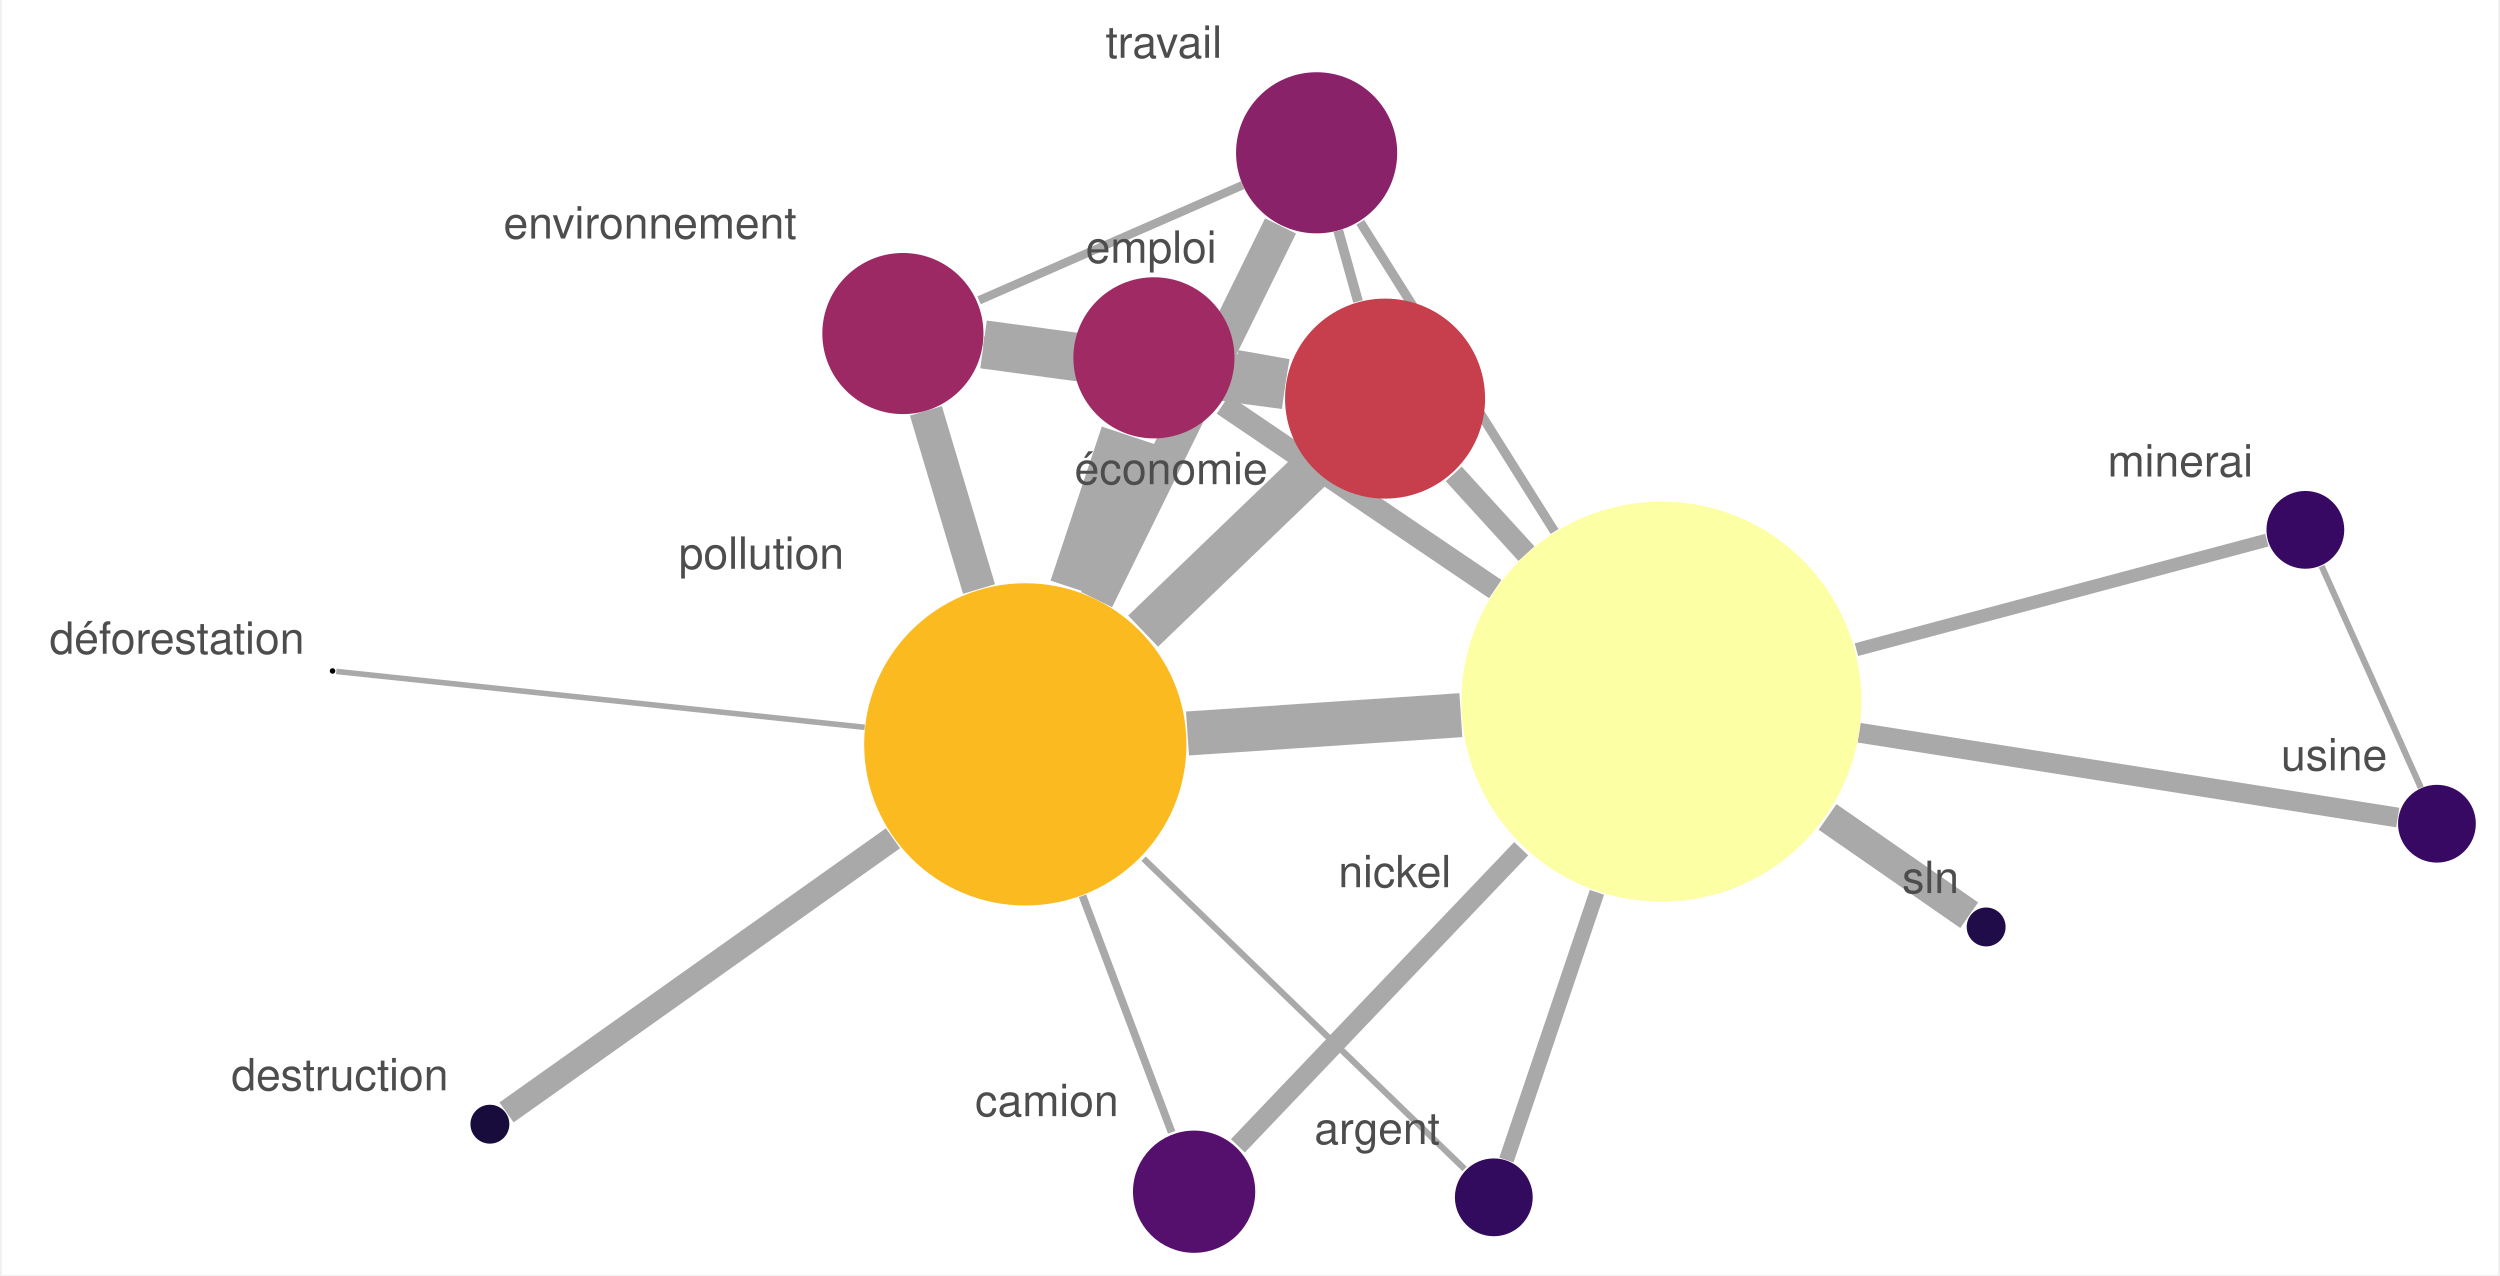
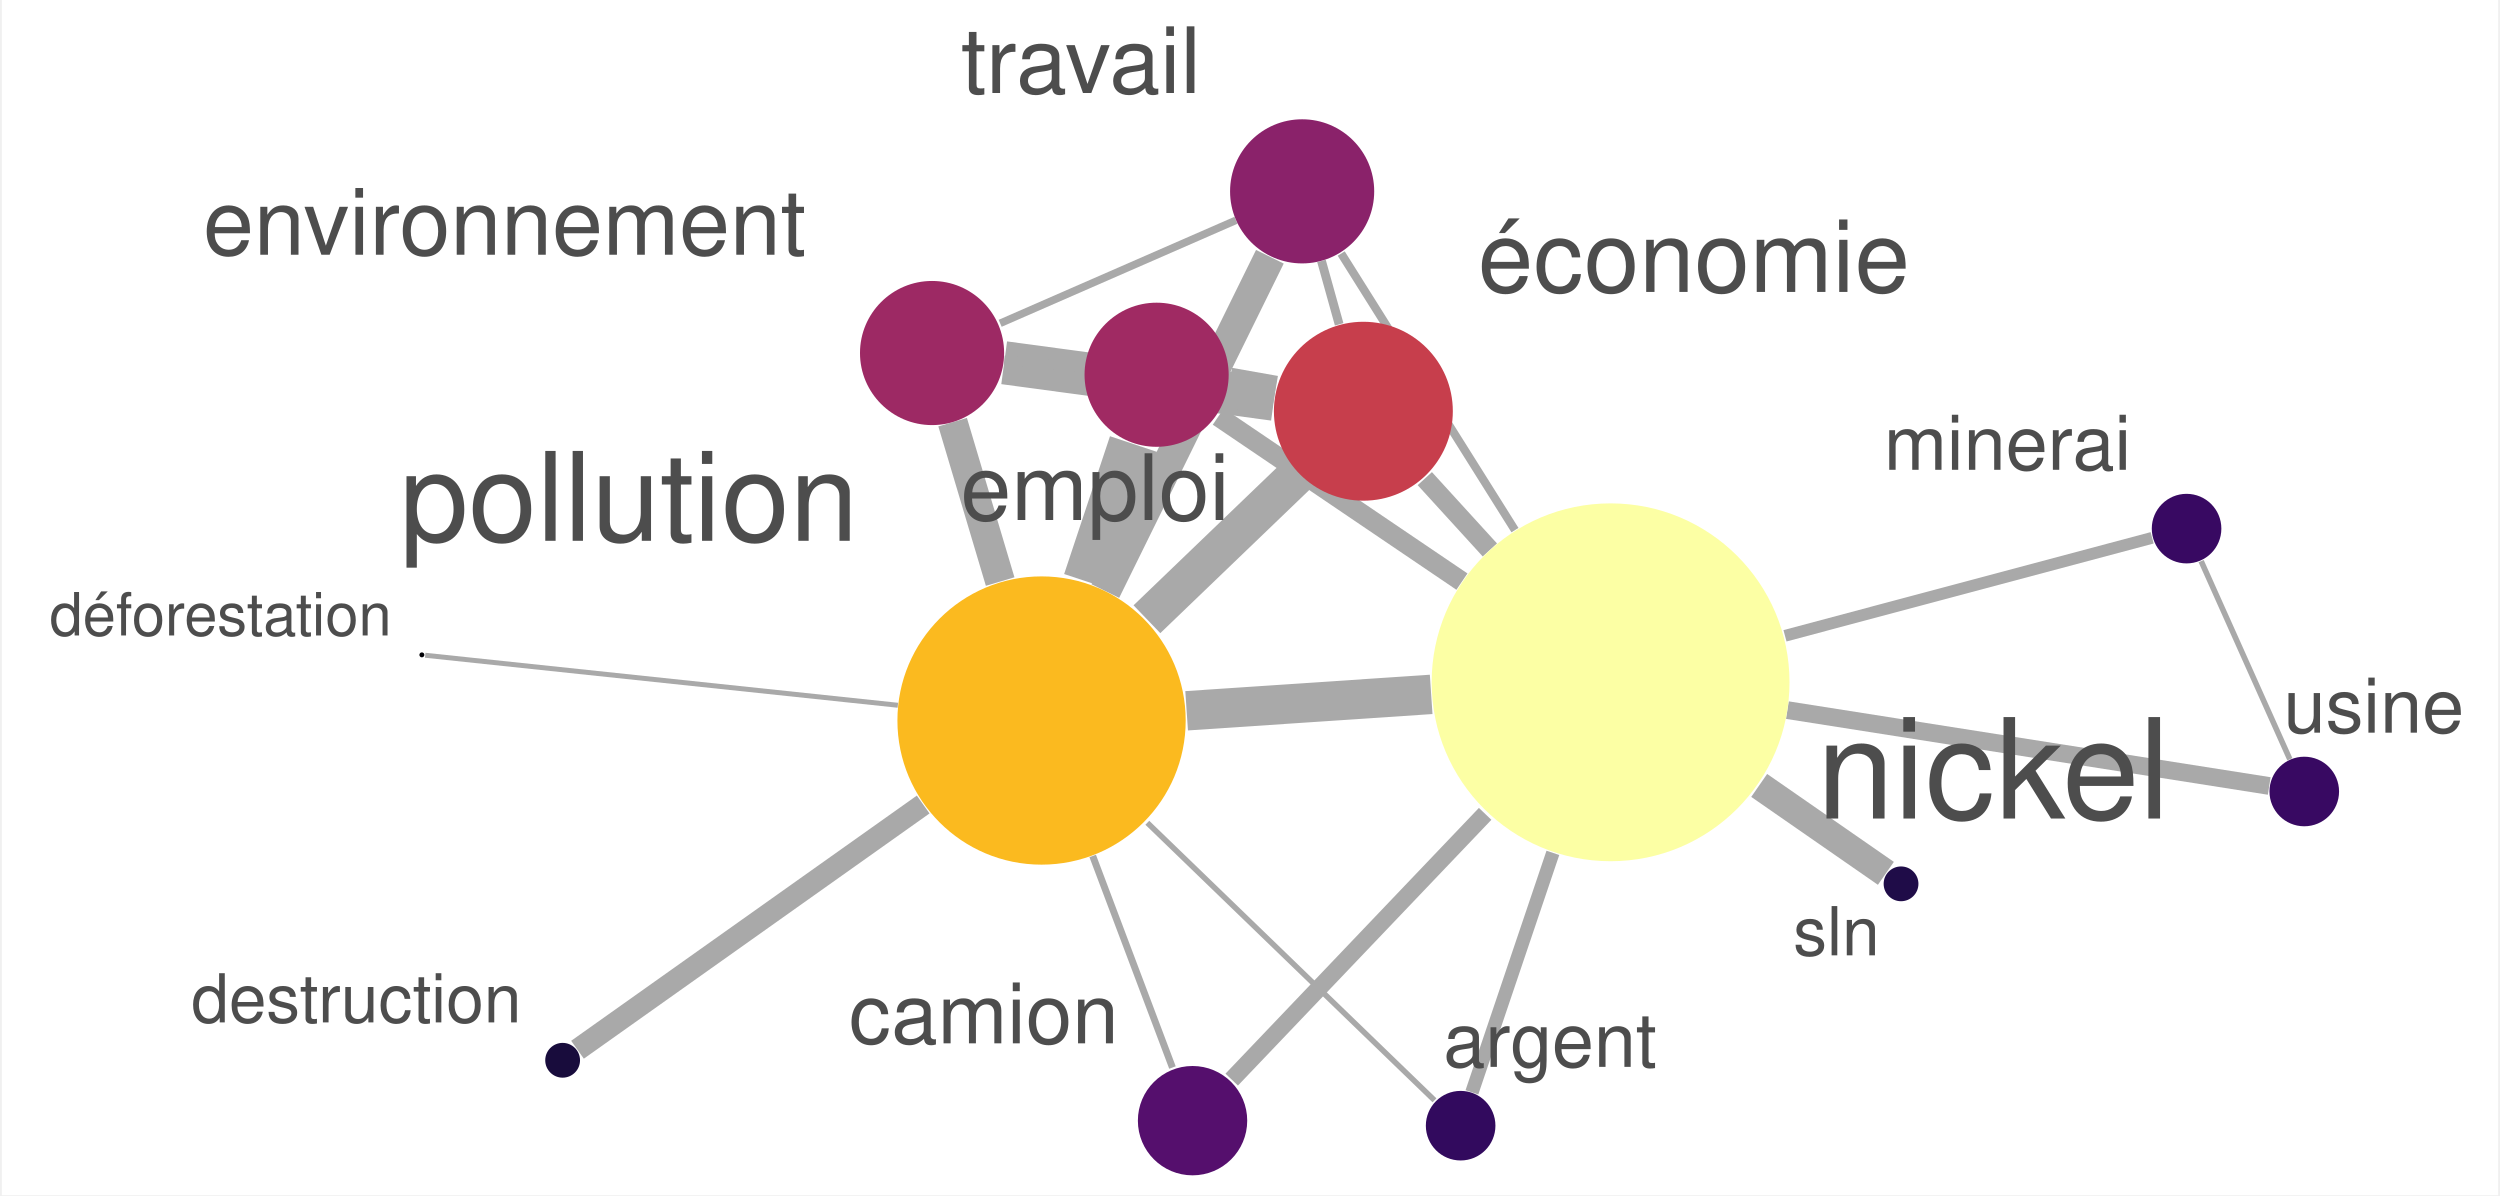
- <svg xmlns="http://www.w3.org/2000/svg" width="449pt" height="229pt" viewBox="0.00 0.00 449.24 229.48">
-   <g id="graph0" class="graph" transform="scale(1 1) rotate(0) translate(4 225.48)">
-     <polygon fill="white" stroke="transparent" points="-4,4 -4,-225.48 445.24,-225.48 445.24,4 -4,4" />
+ <svg xmlns="http://www.w3.org/2000/svg" width="502pt" height="240pt" viewBox="0.00 0.00 502.24 240.48">
+   <g id="graph0" class="graph" transform="scale(1 1) rotate(0) translate(4 236.48)">
+     <polygon fill="white" stroke="transparent" points="-4,4 -4,-236.48 498.24,-236.48 498.24,4 -4,4" />
    <g id="edge1" class="edge">
-       <path fill="none" stroke="darkgrey" stroke-width="6.21" d="M193.01,-117.56C203.5,-138.86 217.89,-168.1 226.12,-184.82" />
+       <path fill="none" stroke="darkgrey" stroke-width="6.21" d="M218.01,-117.56C228.5,-138.86 242.89,-168.1 251.12,-184.82" />
    </g>
    <g id="edge2" class="edge">
-       <path fill="none" stroke="darkgrey" stroke-width="4.41" d="M156.36,-74.61C132.28,-57.53 97.19,-32.63 86.81,-25.27" />
+       <path fill="none" stroke="darkgrey" stroke-width="4.41" d="M181.36,-74.61C157.28,-57.53 122.19,-32.63 111.81,-25.27" />
    </g>
    <g id="edge3" class="edge">
-       <path fill="none" stroke="darkgrey" stroke-width="1.12" d="M201.46,-70.94C220.78,-52.26 247.93,-26.02 259.24,-15.09" />
+       <path fill="none" stroke="darkgrey" stroke-width="1.12" d="M226.46,-70.94C245.78,-52.26 272.93,-26.02 284.24,-15.09" />
    </g>
    <g id="edge4" class="edge">
-       <path fill="none" stroke="darkgrey" stroke-width="7.93" d="M209.37,-93.47C224.34,-94.48 242.72,-95.71 258.57,-96.77" />
+       <path fill="none" stroke="darkgrey" stroke-width="7.93" d="M234.37,-93.47C249.34,-94.48 267.72,-95.71 283.57,-96.77" />
    </g>
    <g id="edge5" class="edge">
-       <path fill="none" stroke="darkgrey" stroke-width="1.4" d="M190.47,-64.26C195.97,-49.66 202.44,-32.5 206.52,-21.69" />
+       <path fill="none" stroke="darkgrey" stroke-width="1.4" d="M215.47,-64.26C220.97,-49.66 227.44,-32.5 231.52,-21.69" />
    </g>
    <g id="edge6" class="edge">
-       <path fill="none" stroke="darkgrey" stroke-width="7.77" d="M201.38,-111.89C211.41,-121.53 223.08,-132.74 231.81,-141.13" />
+       <path fill="none" stroke="darkgrey" stroke-width="7.77" d="M226.38,-111.89C236.41,-121.53 248.08,-132.74 256.81,-141.13" />
    </g>
    <g id="edge7" class="edge">
-       <path fill="none" stroke="darkgrey" stroke-width="6" d="M171.85,-119.47C168.59,-130.42 164.98,-142.51 162.29,-151.54" />
+       <path fill="none" stroke="darkgrey" stroke-width="6" d="M196.85,-119.47C193.59,-130.42 189.98,-142.51 187.29,-151.54" />
    </g>
    <g id="edge8" class="edge">
-       <path fill="none" stroke="darkgrey" stroke-width="10" d="M189.47,-119.41C192.63,-128.94 196.04,-139.18 198.69,-147.13" />
+       <path fill="none" stroke="darkgrey" stroke-width="10" d="M214.47,-119.41C217.63,-128.94 221.04,-139.18 223.69,-147.13" />
    </g>
    <g id="edge9" class="edge">
-       <path fill="none" stroke="darkgrey" d="M151.27,-94.58C116.73,-98.23 62.78,-103.94 56.17,-104.64" />
+       <path fill="none" stroke="darkgrey" d="M176.27,-94.58C141.73,-98.23 87.78,-103.94 81.17,-104.64" />
    </g>
    <g id="edge10" class="edge">
-       <path fill="none" stroke="darkgrey" stroke-width="1.67" d="M240.47,-185.47C249.21,-171.56 263.65,-148.57 275.43,-129.82" />
+       <path fill="none" stroke="darkgrey" stroke-width="1.67" d="M265.47,-185.47C274.21,-171.56 288.65,-148.57 300.43,-129.82" />
    </g>
    <g id="edge11" class="edge">
-       <path fill="none" stroke="darkgrey" stroke-width="1.78" d="M236.5,-183.98C237.63,-179.93 238.88,-175.46 240.06,-171.22" />
+       <path fill="none" stroke="darkgrey" stroke-width="1.78" d="M261.5,-183.98C262.63,-179.93 263.88,-175.46 265.06,-171.22" />
    </g>
    <g id="edge12" class="edge">
-       <path fill="none" stroke="darkgrey" stroke-width="1.53" d="M219.29,-192.16C205.91,-186.32 185.37,-177.34 171.85,-171.43" />
+       <path fill="none" stroke="darkgrey" stroke-width="1.53" d="M244.29,-192.16C230.91,-186.32 210.37,-177.34 196.85,-171.43" />
    </g>
    <g id="edge13" class="edge">
-       <path fill="none" stroke="darkgrey" stroke-width="2.71" d="M266.77,-16.7C270.22,-26.91 277.04,-47.05 283.06,-64.88" />
+       <path fill="none" stroke="darkgrey" stroke-width="2.71" d="M291.77,-16.7C295.22,-26.91 302.04,-47.05 308.06,-64.88" />
    </g>
    <g id="edge14" class="edge">
-       <path fill="none" stroke="darkgrey" stroke-width="3.47" d="M269.43,-72.73C252.01,-54.47 229.98,-31.37 218.44,-19.26" />
+       <path fill="none" stroke="darkgrey" stroke-width="3.47" d="M294.43,-72.73C277.01,-54.47 254.98,-31.37 243.44,-19.26" />
    </g>
    <g id="edge15" class="edge">
-       <path fill="none" stroke="darkgrey" stroke-width="3.89" d="M270.38,-125.83C265.84,-130.8 261.28,-135.81 257.29,-140.18" />
+       <path fill="none" stroke="darkgrey" stroke-width="3.89" d="M295.38,-125.83C290.84,-130.8 286.28,-135.81 282.29,-140.18" />
    </g>
    <g id="edge16" class="edge">
-       <path fill="none" stroke="darkgrey" stroke-width="3.97" d="M264.76,-119.46C248.11,-130.74 228.28,-144.18 215.74,-152.67" />
+       <path fill="none" stroke="darkgrey" stroke-width="3.97" d="M289.76,-119.46C273.11,-130.74 253.28,-144.18 240.74,-152.67" />
    </g>
    <g id="edge17" class="edge">
-       <path fill="none" stroke="darkgrey" stroke-width="3.57" d="M330.25,-93.6C363.2,-88.41 409.67,-81.1 427.19,-78.34" />
+       <path fill="none" stroke="darkgrey" stroke-width="3.57" d="M355.25,-93.6C388.2,-88.41 434.67,-81.1 452.19,-78.34" />
    </g>
    <g id="edge18" class="edge">
-       <path fill="none" stroke="darkgrey" stroke-width="5.62" d="M324.57,-78.45C334.91,-71.28 345.13,-64.19 350.06,-60.76" />
+       <path fill="none" stroke="darkgrey" stroke-width="5.62" d="M349.57,-78.45C359.91,-71.28 370.13,-64.19 375.06,-60.76" />
    </g>
    <g id="edge19" class="edge">
-       <path fill="none" stroke="darkgrey" stroke-width="2.37" d="M329.76,-108.56C355.87,-115.53 389.37,-124.46 403.63,-128.27" />
+       <path fill="none" stroke="darkgrey" stroke-width="2.37" d="M354.76,-108.56C380.87,-115.53 414.37,-124.46 428.63,-128.27" />
    </g>
    <g id="edge20" class="edge">
-       <path fill="none" stroke="darkgrey" stroke-width="8.68" d="M226.95,-156.16C210.86,-158.33 187.58,-161.48 172.66,-163.49" />
+       <path fill="none" stroke="darkgrey" stroke-width="8.68" d="M251.95,-156.16C235.86,-158.33 212.58,-161.48 197.66,-163.49" />
    </g>
    <g id="edge21" class="edge">
-       <path fill="none" stroke="darkgrey" stroke-width="8" d="M227.05,-156.9C223.96,-157.44 220.79,-158 217.81,-158.53" />
+       <path fill="none" stroke="darkgrey" stroke-width="8" d="M252.05,-156.9C248.96,-157.44 245.79,-158 242.81,-158.53" />
    </g>
    <g id="edge22" class="edge">
-       <path fill="none" stroke="darkgrey" stroke-width="1.77" d="M172.69,-164.04C177.85,-163.55 183.65,-162.98 188.81,-162.49" />
+       <path fill="none" stroke="darkgrey" stroke-width="1.77" d="M197.69,-164.04C202.85,-163.55 208.65,-162.98 213.81,-162.49" />
    </g>
    <g id="edge23" class="edge">
-       <path fill="none" stroke="darkgrey" stroke-width="1.13" d="M431.34,-83.71C426.8,-93.87 418.05,-113.4 413.49,-123.58" />
+       <path fill="none" stroke="darkgrey" stroke-width="1.13" d="M456.34,-83.71C451.8,-93.87 443.05,-113.4 438.49,-123.58" />
    </g>
    <g id="node1" class="node">
-       <ellipse fill="#fbba1f" stroke="white" stroke-width="0" cx="180.18" cy="-91.51" rx="29" ry="29" />
-       <text text-anchor="middle" x="132.68" y="-123.11" font-family="Helvetica,sans-Serif" font-size="8.00" fill="#4d4d4d">pollution</text>
+       <ellipse fill="#fbba1f" stroke="white" stroke-width="0" cx="205.18" cy="-91.51" rx="29" ry="29" />
+       <text text-anchor="middle" x="122.18" y="-127.67" font-family="Helvetica,sans-Serif" font-size="24.80" fill="#4d4d4d">pollution</text>
    </g>
    <g id="node2" class="node">
-       <ellipse fill="#8a226a" stroke="white" stroke-width="0" cx="232.61" cy="-197.98" rx="14.5" ry="14.5" />
-       <text text-anchor="middle" x="205.11" y="-215.08" font-family="Helvetica,sans-Serif" font-size="8.00" fill="#4d4d4d">travail</text>
+       <ellipse fill="#8a226a" stroke="white" stroke-width="0" cx="257.61" cy="-197.98" rx="14.5" ry="14.5" />
+       <text text-anchor="middle" x="213.11" y="-217.76" font-family="Helvetica,sans-Serif" font-size="18.40" fill="#4d4d4d">travail</text>
    </g>
    <g id="node3" class="node">
-       <ellipse fill="#180c3c" stroke="white" stroke-width="0" cx="83.82" cy="-23.15" rx="3.5" ry="3.5" />
-       <text text-anchor="middle" x="56.82" y="-29.25" font-family="Helvetica,sans-Serif" font-size="8.00" fill="#4d4d4d">destruction</text>
+       <ellipse fill="#180c3c" stroke="white" stroke-width="0" cx="108.82" cy="-23.15" rx="3.5" ry="3.5" />
+       <text text-anchor="middle" x="67.32" y="-30.77" font-family="Helvetica,sans-Serif" font-size="13.60" fill="#4d4d4d">destruction</text>
    </g>
    <g id="node4" class="node">
-       <ellipse fill="#320a5e" stroke="white" stroke-width="0" cx="264.5" cy="-9.99" rx="7" ry="7" />
-       <text text-anchor="middle" x="243.5" y="-19.59" font-family="Helvetica,sans-Serif" font-size="8.00" fill="#4d4d4d">argent</text>
+       <ellipse fill="#320a5e" stroke="white" stroke-width="0" cx="289.5" cy="-9.99" rx="7" ry="7" />
+       <text text-anchor="middle" x="307.5" y="-21.83" font-family="Helvetica,sans-Serif" font-size="15.20" fill="#4d4d4d">argent</text>
    </g>
    <g id="node5" class="node">
-       <ellipse fill="#fcffa4" stroke="white" stroke-width="0" cx="294.67" cy="-99.2" rx="36" ry="36" />
-       <text text-anchor="middle" x="246.67" y="-65.8" font-family="Helvetica,sans-Serif" font-size="8.00" fill="#4d4d4d">nickel</text>
+       <ellipse fill="#fcffa4" stroke="white" stroke-width="0" cx="319.67" cy="-99.2" rx="36" ry="36" />
+       <text text-anchor="middle" x="396.67" y="-71.8" font-family="Helvetica,sans-Serif" font-size="28.00" fill="#4d4d4d">nickel</text>
    </g>
    <g id="node6" class="node">
-       <ellipse fill="#550f6d" stroke="white" stroke-width="0" cx="210.56" cy="-11" rx="11" ry="11" />
-       <text text-anchor="middle" x="184.06" y="-24.6" font-family="Helvetica,sans-Serif" font-size="8.00" fill="#4d4d4d">camion</text>
+       <ellipse fill="#550f6d" stroke="white" stroke-width="0" cx="235.56" cy="-11" rx="11" ry="11" />
+       <text text-anchor="middle" x="193.56" y="-26.56" font-family="Helvetica,sans-Serif" font-size="16.80" fill="#4d4d4d">camion</text>
    </g>
    <g id="node7" class="node">
-       <ellipse fill="#c73e4c" stroke="white" stroke-width="0" cx="244.93" cy="-153.74" rx="18" ry="18" />
-       <text text-anchor="middle" x="206.43" y="-138.34" font-family="Helvetica,sans-Serif" font-size="8.00" fill="#4d4d4d">économie</text>
+       <ellipse fill="#c73e4c" stroke="white" stroke-width="0" cx="269.93" cy="-153.74" rx="18" ry="18" />
+       <text text-anchor="middle" x="336.43" y="-177.74" font-family="Helvetica,sans-Serif" font-size="20.00" fill="#4d4d4d">économie</text>
    </g>
    <g id="node8" class="node">
-       <ellipse fill="#9d2964" stroke="white" stroke-width="0" cx="158.15" cy="-165.45" rx="14.5" ry="14.5" />
-       <text text-anchor="middle" x="112.65" y="-182.55" font-family="Helvetica,sans-Serif" font-size="8.00" fill="#4d4d4d">environnement</text>
+       <ellipse fill="#9d2964" stroke="white" stroke-width="0" cx="183.15" cy="-165.45" rx="14.5" ry="14.5" />
+       <text text-anchor="middle" x="97.15" y="-185.23" font-family="Helvetica,sans-Serif" font-size="18.40" fill="#4d4d4d">environnement</text>
    </g>
    <g id="node9" class="node">
-       <ellipse fill="#a02a63" stroke="white" stroke-width="0" cx="203.33" cy="-161.08" rx="14.5" ry="14.5" />
-       <text text-anchor="middle" x="202.83" y="-178.18" font-family="Helvetica,sans-Serif" font-size="8.00" fill="#4d4d4d">emploi</text>
+       <ellipse fill="#a02a63" stroke="white" stroke-width="0" cx="228.33" cy="-161.08" rx="14.5" ry="14.5" />
+       <text text-anchor="middle" x="215.96" y="-131.86" font-family="Helvetica,sans-Serif" font-size="18.40" fill="#4d4d4d">emploi</text>
    </g>
    <g id="node10" class="node">
-       <ellipse fill="#000004" stroke="white" stroke-width="0" cx="55.5" cy="-104.72" rx="0.5" ry="0.5" />
-       <text text-anchor="middle" x="27.5" y="-107.82" font-family="Helvetica,sans-Serif" font-size="8.00" fill="#4d4d4d">déforestation</text>
+       <ellipse fill="#000004" stroke="white" stroke-width="0" cx="80.5" cy="-104.72" rx="0.5" ry="0.5" />
+       <text text-anchor="middle" x="40" y="-108.62" font-family="Helvetica,sans-Serif" font-size="12.00" fill="#4d4d4d">déforestation</text>
    </g>
    <g id="node11" class="node">
-       <ellipse fill="#380962" stroke="white" stroke-width="0" cx="434.24" cy="-77.23" rx="7" ry="7" />
-       <text text-anchor="middle" x="415.74" y="-86.83" font-family="Helvetica,sans-Serif" font-size="8.00" fill="#4d4d4d">usine</text>
+       <ellipse fill="#380962" stroke="white" stroke-width="0" cx="459.24" cy="-77.23" rx="7" ry="7" />
+       <text text-anchor="middle" x="473.24" y="-89.07" font-family="Helvetica,sans-Serif" font-size="15.20" fill="#4d4d4d">usine</text>
    </g>
    <g id="node12" class="node">
-       <ellipse fill="#1f0c48" stroke="white" stroke-width="0" cx="353.11" cy="-58.65" rx="3.5" ry="3.5" />
-       <text text-anchor="middle" x="343.11" y="-64.75" font-family="Helvetica,sans-Serif" font-size="8.00" fill="#4d4d4d">sln</text>
+       <ellipse fill="#1f0c48" stroke="white" stroke-width="0" cx="378.11" cy="-58.65" rx="3.5" ry="3.5" />
+       <text text-anchor="middle" x="365.11" y="-44.27" font-family="Helvetica,sans-Serif" font-size="13.60" fill="#4d4d4d">sln</text>
    </g>
    <g id="node13" class="node">
-       <ellipse fill="#380962" stroke="white" stroke-width="0" cx="410.56" cy="-130.12" rx="7" ry="7" />
-       <text text-anchor="middle" x="388.06" y="-139.72" font-family="Helvetica,sans-Serif" font-size="8.00" fill="#4d4d4d">minerai</text>
+       <ellipse fill="#380962" stroke="white" stroke-width="0" cx="435.56" cy="-130.12" rx="7" ry="7" />
+       <text text-anchor="middle" x="399.56" y="-141.96" font-family="Helvetica,sans-Serif" font-size="15.20" fill="#4d4d4d">minerai</text>
    </g>
  </g>
</svg>
